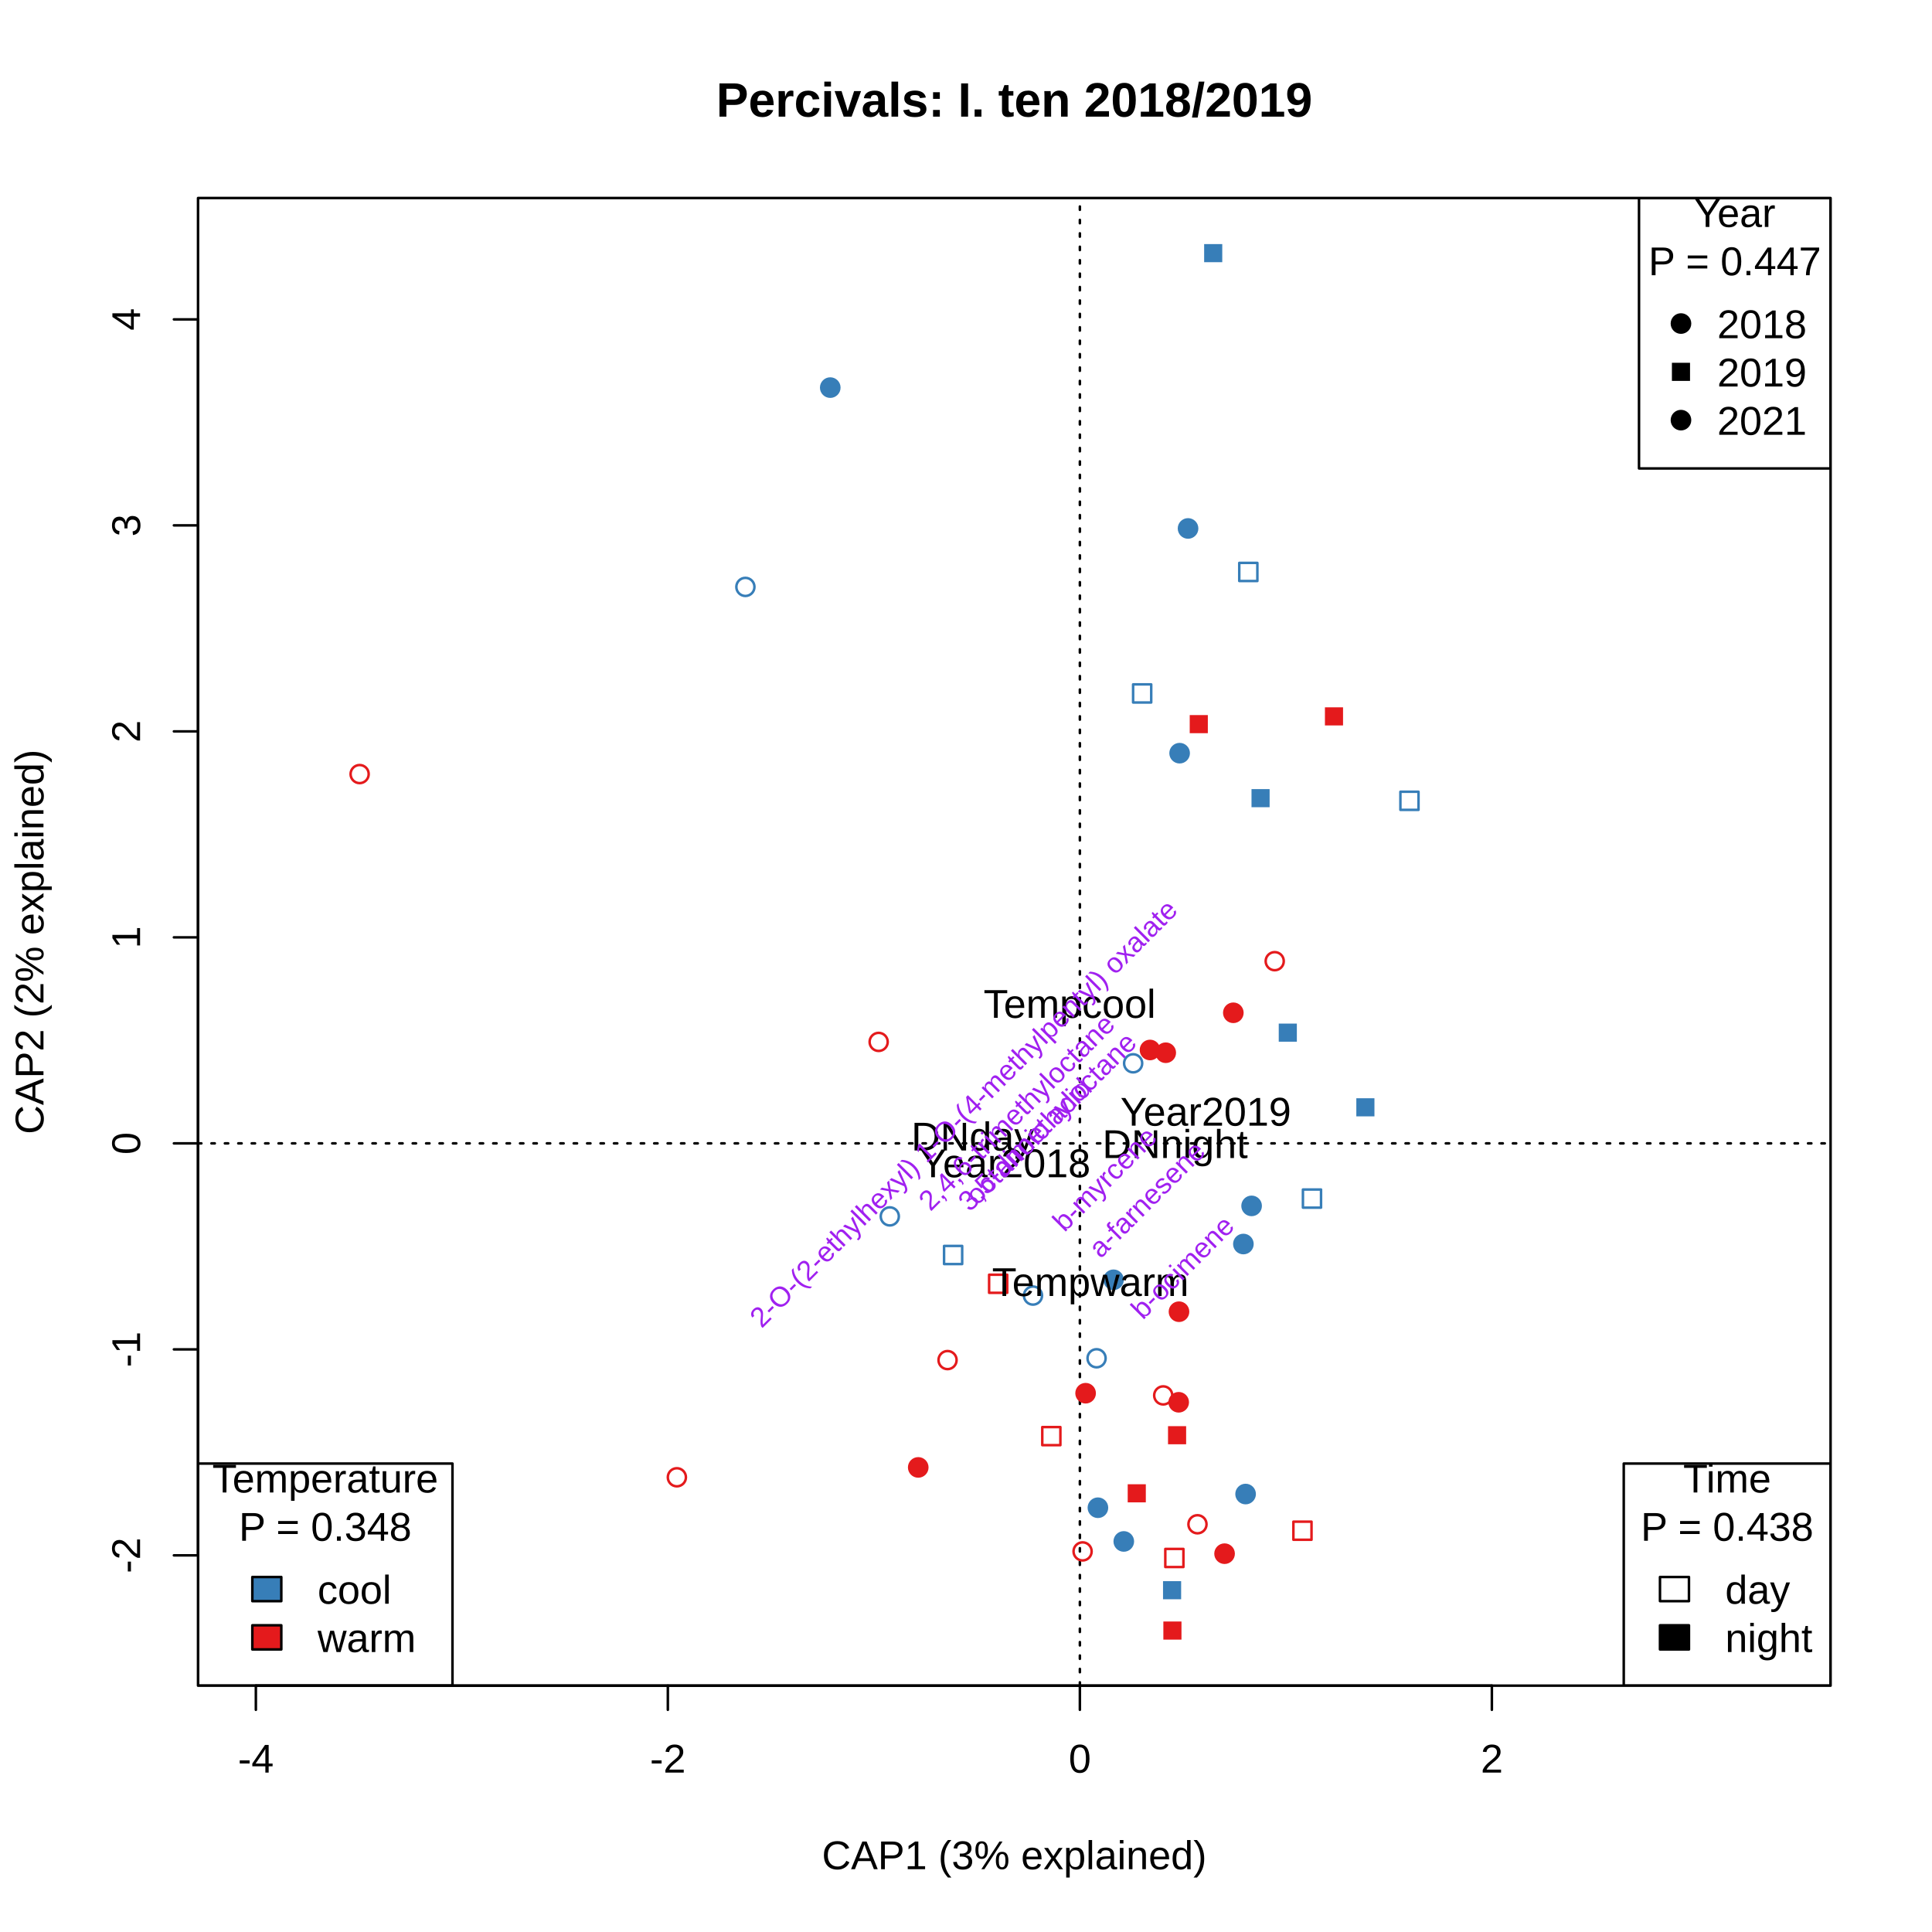
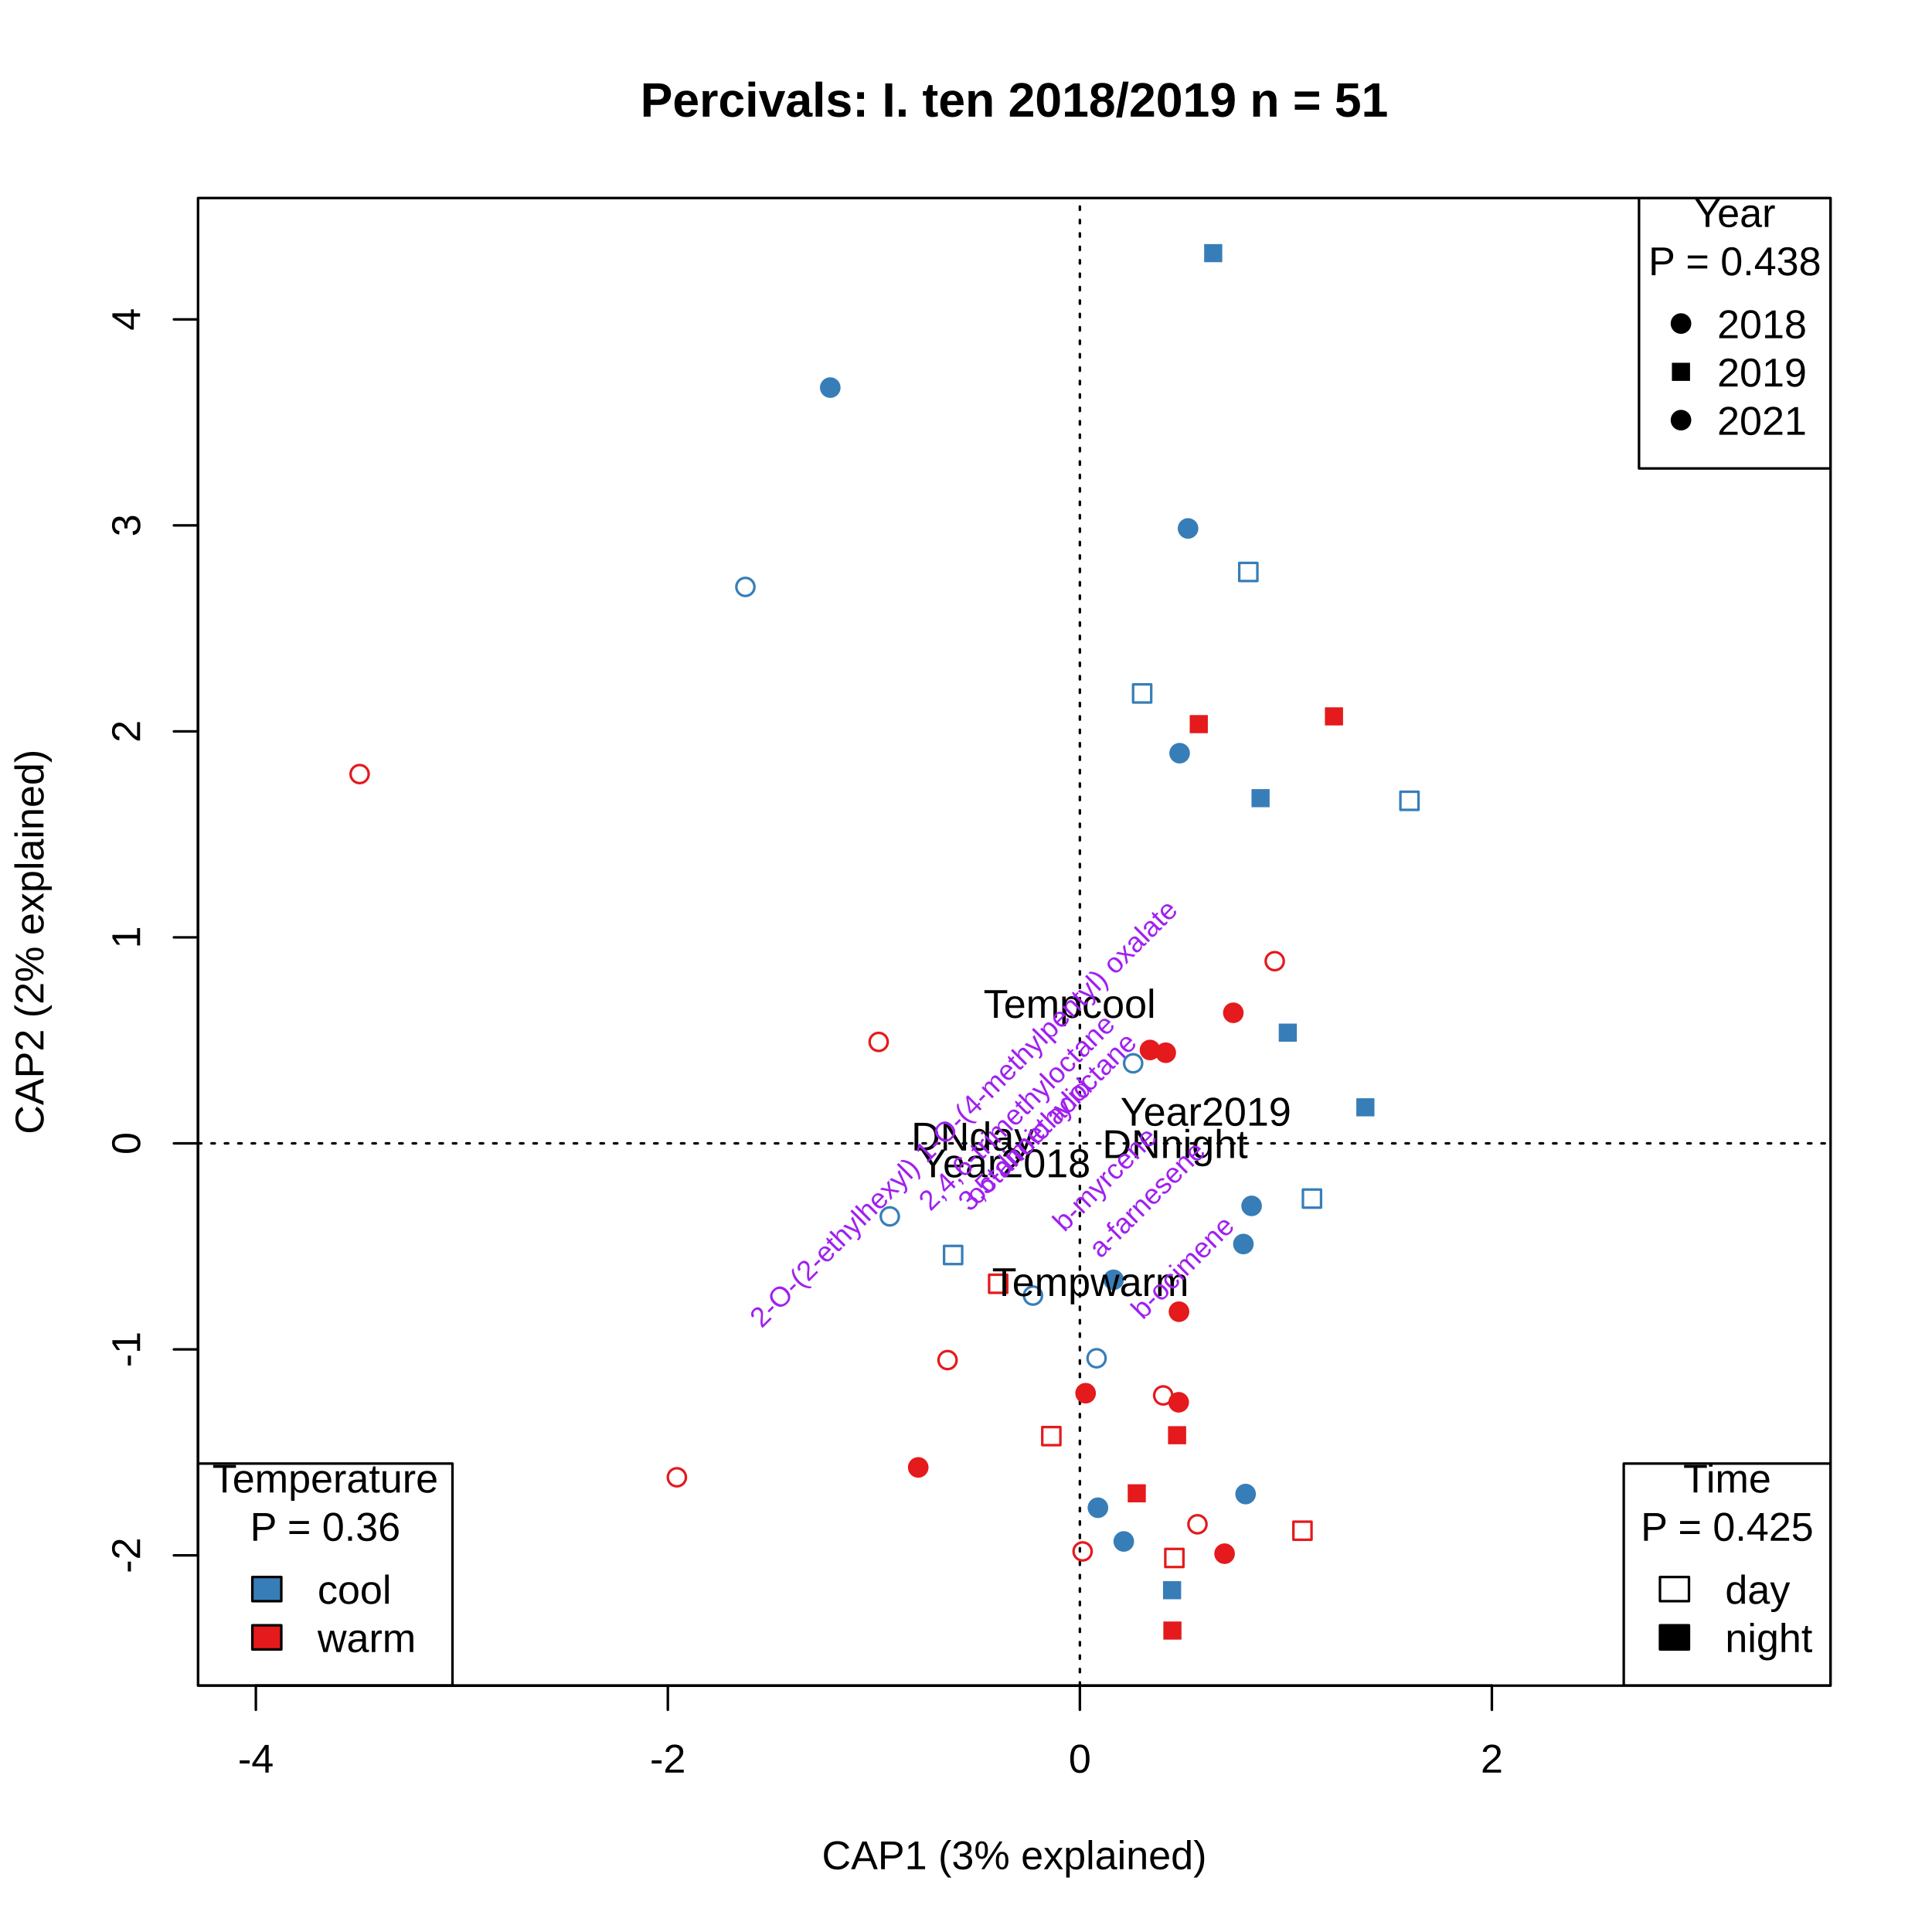
<svg xmlns="http://www.w3.org/2000/svg" class="svglite" width="576.00pt" height="576.00pt" viewBox="0 0 576.00 576.00">
  <defs>
    <style type="text/css">
    .svglite line, .svglite polyline, .svglite polygon, .svglite path, .svglite rect, .svglite circle {
      fill: none;
      stroke: #000000;
      stroke-linecap: round;
      stroke-linejoin: round;
      stroke-miterlimit: 10.00;
    }
    .svglite text {
      white-space: pre;
    }
  </style>
  </defs>
  <rect width="100%" height="100%" style="stroke: none; fill: #FFFFFF;" />
  <defs>
    <clipPath id="cpMC4wMHw1NzYuMDB8MC4wMHw1NzYuMDA=">
      <rect x="0.00" y="0.00" width="576.00" height="576.00" />
    </clipPath>
  </defs>
  <g clip-path="url(#cpMC4wMHw1NzYuMDB8MC4wMHw1NzYuMDA=)">
</g>
  <defs>
    <clipPath id="cpNTkuMDR8NTQ1Ljc2fDU5LjA0fDUwMi41Ng==">
      <rect x="59.04" y="59.04" width="486.72" height="443.52" />
    </clipPath>
  </defs>
  <g clip-path="url(#cpNTkuMDR8NTQ1Ljc2fDU5LjA0fDUwMi41Ng==)">
</g>
  <g clip-path="url(#cpMC4wMHw1NzYuMDB8MC4wMHw1NzYuMDA=)">
    <line x1="76.28" y1="502.56" x2="444.78" y2="502.56" style="stroke-width: 0.75;" />
    <line x1="76.28" y1="502.56" x2="76.28" y2="509.76" style="stroke-width: 0.75;" />
    <line x1="199.11" y1="502.56" x2="199.11" y2="509.76" style="stroke-width: 0.75;" />
    <line x1="321.95" y1="502.56" x2="321.95" y2="509.76" style="stroke-width: 0.75;" />
    <line x1="444.78" y1="502.56" x2="444.78" y2="509.76" style="stroke-width: 0.75;" />
    <text x="76.28" y="528.48" text-anchor="middle" style="font-size: 12.00px; font-family: &quot;Arial&quot;;">-4</text>
    <text x="199.11" y="528.48" text-anchor="middle" style="font-size: 12.00px; font-family: &quot;Arial&quot;;">-2</text>
    <text x="321.95" y="528.48" text-anchor="middle" style="font-size: 12.00px; font-family: &quot;Arial&quot;;">0</text>
    <text x="444.78" y="528.48" text-anchor="middle" style="font-size: 12.00px; font-family: &quot;Arial&quot;;">2</text>
    <line x1="59.04" y1="463.71" x2="59.04" y2="95.22" style="stroke-width: 0.75;" />
    <line x1="59.04" y1="463.71" x2="51.84" y2="463.71" style="stroke-width: 0.75;" />
    <line x1="59.04" y1="402.30" x2="51.84" y2="402.30" style="stroke-width: 0.75;" />
    <line x1="59.04" y1="340.88" x2="51.84" y2="340.88" style="stroke-width: 0.75;" />
    <line x1="59.04" y1="279.46" x2="51.84" y2="279.46" style="stroke-width: 0.75;" />
    <line x1="59.04" y1="218.05" x2="51.84" y2="218.05" style="stroke-width: 0.75;" />
    <line x1="59.04" y1="156.63" x2="51.84" y2="156.63" style="stroke-width: 0.75;" />
    <line x1="59.04" y1="95.22" x2="51.84" y2="95.22" style="stroke-width: 0.75;" />
    <text transform="translate(41.76,463.71) rotate(-90)" text-anchor="middle" style="font-size: 12.00px; font-family: &quot;Arial&quot;;">-2</text>
    <text transform="translate(41.76,402.30) rotate(-90)" text-anchor="middle" style="font-size: 12.00px; font-family: &quot;Arial&quot;;">-1</text>
    <text transform="translate(41.76,340.88) rotate(-90)" text-anchor="middle" style="font-size: 12.00px; font-family: &quot;Arial&quot;;">0</text>
    <text transform="translate(41.76,279.46) rotate(-90)" text-anchor="middle" style="font-size: 12.00px; font-family: &quot;Arial&quot;;">1</text>
    <text transform="translate(41.76,218.05) rotate(-90)" text-anchor="middle" style="font-size: 12.00px; font-family: &quot;Arial&quot;;">2</text>
    <text transform="translate(41.76,156.63) rotate(-90)" text-anchor="middle" style="font-size: 12.00px; font-family: &quot;Arial&quot;;">3</text>
    <text transform="translate(41.76,95.22) rotate(-90)" text-anchor="middle" style="font-size: 12.00px; font-family: &quot;Arial&quot;;">4</text>
    <polygon points="59.04,502.56 545.76,502.56 545.76,59.04 59.04,59.04 " style="stroke-width: 0.75;" />
    <text x="302.40" y="557.28" text-anchor="middle" style="font-size: 12.00px; font-family: &quot;Arial&quot;;">CAP1 (3% explained)</text>
    <text transform="translate(12.96,280.80) rotate(-90)" text-anchor="middle" style="font-size: 12.00px; font-family: &quot;Arial&quot;;">CAP2 (2% explained)</text>
  </g>
  <g clip-path="url(#cpNTkuMDR8NTQ1Ljc2fDU5LjA0fDUwMi41Ng==)">
    <line x1="59.04" y1="340.88" x2="545.76" y2="340.88" style="stroke-width: 0.75; stroke-dasharray: 1.00,3.00;" />
    <line x1="321.95" y1="502.56" x2="321.95" y2="59.04" style="stroke-width: 0.75; stroke-dasharray: 1.00,3.00;" />
  </g>
  <g clip-path="url(#cpMC4wMHw1NzYuMDB8MC4wMHw1NzYuMDA=)">
-     <text x="302.40" y="34.77" text-anchor="middle" style="font-size: 14.40px; font-weight: bold; font-family: &quot;Arial&quot;;">Percivals: I. ten 2018/2019</text>
+     <text x="302.40" y="34.77" text-anchor="middle" style="font-size: 14.40px; font-weight: bold; font-family: &quot;Arial&quot;;">Percivals: I. ten 2018/2019 n = 51</text>
  </g>
  <g clip-path="url(#cpNTkuMDR8NTQ1Ljc2fDU5LjA0fDUwMi41Ng==)">
    <rect x="59.04" y="436.34" width="75.86" height="66.22" style="stroke-width: 0.75;" />
    <rect x="75.23" y="470.16" width="8.64" height="7.20" style="stroke-width: 0.75; fill: #377EB8;" />
    <rect x="75.23" y="484.56" width="8.64" height="7.20" style="stroke-width: 0.75; fill: #E41A1C;" />
    <text x="96.97" y="444.96" text-anchor="middle" style="font-size: 12.00px; font-family: &quot;Arial&quot;;">Temperature </text>
-     <text x="96.97" y="459.36" text-anchor="middle" style="font-size: 12.00px; font-family: &quot;Arial&quot;;">P = 0.348</text>
+     <text x="96.97" y="459.36" text-anchor="middle" style="font-size: 12.00px; font-family: &quot;Arial&quot;;">P = 0.36</text>
    <text x="94.67" y="478.13" style="font-size: 12.00px; font-family: &quot;Arial&quot;;">cool</text>
    <text x="94.67" y="492.53" style="font-size: 12.00px; font-family: &quot;Arial&quot;;">warm</text>
    <rect x="484.10" y="436.34" width="61.66" height="66.22" style="stroke-width: 0.75;" />
    <rect x="494.90" y="470.16" width="8.64" height="7.20" style="stroke-width: 0.75;" />
    <rect x="494.90" y="484.56" width="8.64" height="7.20" style="stroke-width: 0.75; fill: #000000;" />
    <text x="514.93" y="444.96" text-anchor="middle" style="font-size: 12.00px; font-family: &quot;Arial&quot;;">Time </text>
-     <text x="514.93" y="459.36" text-anchor="middle" style="font-size: 12.00px; font-family: &quot;Arial&quot;;">P = 0.438</text>
+     <text x="514.93" y="459.36" text-anchor="middle" style="font-size: 12.00px; font-family: &quot;Arial&quot;;">P = 0.425</text>
    <text x="514.34" y="478.13" style="font-size: 12.00px; font-family: &quot;Arial&quot;;">day</text>
    <text x="514.34" y="492.53" style="font-size: 12.00px; font-family: &quot;Arial&quot;;">night</text>
    <rect x="488.65" y="59.04" width="57.11" height="80.62" style="stroke-width: 0.75;" />
    <circle cx="501.16" cy="96.46" r="2.70" style="stroke-width: 0.75; fill: #000000;" />
    <polygon points="498.46,113.56 503.86,113.56 503.86,108.16 498.46,108.16 " style="stroke-width: 0.75; stroke: none; fill: #000000;" />
    <circle cx="501.16" cy="125.26" r="2.70" style="stroke-width: 0.75; fill: #000000;" />
    <text x="517.21" y="67.66" text-anchor="middle" style="font-size: 12.00px; font-family: &quot;Arial&quot;;">Year </text>
-     <text x="517.21" y="82.06" text-anchor="middle" style="font-size: 12.00px; font-family: &quot;Arial&quot;;">P = 0.447</text>
+     <text x="517.21" y="82.06" text-anchor="middle" style="font-size: 12.00px; font-family: &quot;Arial&quot;;">P = 0.438</text>
    <text x="511.96" y="100.83" style="font-size: 12.00px; font-family: &quot;Arial&quot;;">2018</text>
    <text x="511.96" y="115.23" style="font-size: 12.00px; font-family: &quot;Arial&quot;;">2019</text>
    <text x="511.96" y="129.63" style="font-size: 12.00px; font-family: &quot;Arial&quot;;">2021</text>
    <rect x="281.46" y="371.46" width="5.40" height="5.40" style="stroke-width: 0.75; stroke: #377EB8;" />
    <polygon points="346.74,476.80 352.14,476.80 352.14,471.40 346.74,471.40 " style="stroke-width: 0.75; stroke: none; fill: #377EB8;" />
    <circle cx="265.28" cy="362.65" r="2.70" style="stroke-width: 0.75; stroke: #377EB8;" />
    <circle cx="32.41" cy="220.25" r="2.70" style="stroke-width: 0.75; stroke: #377EB8;" />
    <circle cx="373.15" cy="359.52" r="2.70" style="stroke-width: 0.75; stroke: #377EB8; fill: #377EB8;" />
    <circle cx="371.36" cy="445.43" r="2.70" style="stroke-width: 0.75; stroke: #377EB8; fill: #377EB8;" />
    <rect x="337.82" y="204.04" width="5.40" height="5.40" style="stroke-width: 0.75; stroke: #377EB8;" />
    <polygon points="359.00,78.17 364.40,78.17 364.40,72.77 359.00,72.77 " style="stroke-width: 0.75; stroke: none; fill: #377EB8;" />
    <circle cx="357.01" cy="454.44" r="2.70" style="stroke-width: 0.75; stroke: #E41A1C;" />
    <circle cx="107.22" cy="230.78" r="2.70" style="stroke-width: 0.75; stroke: #E41A1C;" />
    <circle cx="273.76" cy="437.49" r="2.70" style="stroke-width: 0.75; stroke: #E41A1C; fill: #E41A1C;" />
    <circle cx="367.70" cy="301.95" r="2.70" style="stroke-width: 0.75; stroke: #E41A1C; fill: #E41A1C;" />
    <polygon points="373.12,240.66 378.52,240.66 378.52,235.26 373.12,235.26 " style="stroke-width: 0.75; stroke: none; fill: #377EB8;" />
    <rect x="347.42" y="461.79" width="5.40" height="5.40" style="stroke-width: 0.75; stroke: #E41A1C;" />
    <polygon points="348.23,430.59 353.63,430.59 353.63,425.19 348.23,425.19 " style="stroke-width: 0.75; stroke: none; fill: #E41A1C;" />
    <polygon points="336.21,447.91 341.61,447.91 341.61,442.51 336.21,442.51 " style="stroke-width: 0.75; stroke: none; fill: #E41A1C;" />
    <rect x="294.89" y="380.04" width="5.40" height="5.40" style="stroke-width: 0.75; stroke: #E41A1C;" />
    <polygon points="346.84,488.83 352.24,488.83 352.24,483.43 346.84,483.43 " style="stroke-width: 0.75; stroke: none; fill: #E41A1C;" />
    <circle cx="282.50" cy="405.49" r="2.70" style="stroke-width: 0.75; stroke: #E41A1C;" />
    <circle cx="261.96" cy="310.63" r="2.70" style="stroke-width: 0.75; stroke: #E41A1C;" />
    <circle cx="351.50" cy="391.07" r="2.70" style="stroke-width: 0.75; stroke: #E41A1C; fill: #E41A1C;" />
    <circle cx="347.55" cy="313.86" r="2.70" style="stroke-width: 0.75; stroke: #E41A1C; fill: #E41A1C;" />
    <circle cx="201.80" cy="440.43" r="2.70" style="stroke-width: 0.75; stroke: #E41A1C;" />
    <circle cx="365.09" cy="463.21" r="2.70" style="stroke-width: 0.75; stroke: #E41A1C; fill: #E41A1C;" />
    <rect x="385.61" y="453.66" width="5.40" height="5.40" style="stroke-width: 0.75; stroke: #E41A1C;" />
    <polygon points="354.70,218.59 360.10,218.59 360.10,213.19 354.70,213.19 " style="stroke-width: 0.75; stroke: none; fill: #E41A1C;" />
    <circle cx="322.76" cy="462.53" r="2.70" style="stroke-width: 0.75; stroke: #E41A1C;" />
    <circle cx="380.04" cy="286.56" r="2.70" style="stroke-width: 0.75; stroke: #E41A1C;" />
    <circle cx="323.66" cy="415.37" r="2.70" style="stroke-width: 0.75; stroke: #E41A1C; fill: #E41A1C;" />
    <circle cx="342.86" cy="313.04" r="2.70" style="stroke-width: 0.75; stroke: #E41A1C; fill: #E41A1C;" />
    <rect x="388.45" y="354.64" width="5.40" height="5.40" style="stroke-width: 0.75; stroke: #377EB8;" />
    <polygon points="381.24,310.57 386.64,310.57 386.64,305.17 381.24,305.17 " style="stroke-width: 0.75; stroke: none; fill: #377EB8;" />
    <circle cx="346.80" cy="416.02" r="2.70" style="stroke-width: 0.75; stroke: #E41A1C;" />
    <circle cx="351.41" cy="418.07" r="2.70" style="stroke-width: 0.75; stroke: #E41A1C; fill: #E41A1C;" />
    <rect x="310.74" y="425.46" width="5.40" height="5.40" style="stroke-width: 0.75; stroke: #E41A1C;" />
    <polygon points="395.01,216.28 400.41,216.28 400.41,210.88 395.01,210.88 " style="stroke-width: 0.75; stroke: none; fill: #E41A1C;" />
    <circle cx="337.83" cy="317.01" r="2.70" style="stroke-width: 0.75; stroke: #377EB8;" />
    <circle cx="222.23" cy="174.98" r="2.70" style="stroke-width: 0.75; stroke: #377EB8;" />
    <circle cx="370.70" cy="370.89" r="2.70" style="stroke-width: 0.75; stroke: #377EB8; fill: #377EB8;" />
    <circle cx="351.69" cy="224.55" r="2.70" style="stroke-width: 0.75; stroke: #377EB8; fill: #377EB8;" />
    <rect x="369.47" y="167.82" width="5.40" height="5.40" style="stroke-width: 0.75; stroke: #377EB8;" />
    <rect x="417.51" y="236.05" width="5.40" height="5.40" style="stroke-width: 0.75; stroke: #377EB8;" />
    <polygon points="404.37,332.83 409.77,332.83 409.77,327.43 404.37,327.43 " style="stroke-width: 0.75; stroke: none; fill: #377EB8;" />
    <circle cx="247.53" cy="115.56" r="2.70" style="stroke-width: 0.75; stroke: #377EB8; fill: #377EB8;" />
    <circle cx="49.87" cy="200.30" r="2.70" style="stroke-width: 0.75; stroke: #377EB8;" />
    <circle cx="331.98" cy="381.55" r="2.70" style="stroke-width: 0.75; stroke: #377EB8; fill: #377EB8;" />
    <circle cx="327.33" cy="449.51" r="2.70" style="stroke-width: 0.75; stroke: #377EB8; fill: #377EB8;" />
    <circle cx="307.97" cy="386.26" r="2.70" style="stroke-width: 0.75; stroke: #377EB8;" />
    <circle cx="326.93" cy="404.95" r="2.70" style="stroke-width: 0.75; stroke: #377EB8;" />
    <circle cx="335.04" cy="459.56" r="2.70" style="stroke-width: 0.75; stroke: #377EB8; fill: #377EB8;" />
    <circle cx="354.20" cy="157.55" r="2.70" style="stroke-width: 0.75; stroke: #377EB8; fill: #377EB8;" />
    <text x="299.66" y="350.97" text-anchor="middle" style="font-size: 12.00px; font-family: &quot;Arial&quot;;">Year2018</text>
    <text x="359.48" y="335.60" text-anchor="middle" style="font-size: 12.00px; font-family: &quot;Arial&quot;;">Year2019</text>
    <text x="290.01" y="343.00" text-anchor="middle" style="font-size: 12.00px; font-family: &quot;Arial&quot;;">DNday</text>
    <text x="350.33" y="345.25" text-anchor="middle" style="font-size: 12.00px; font-family: &quot;Arial&quot;;">DNnight</text>
    <text x="318.91" y="303.45" text-anchor="middle" style="font-size: 12.00px; font-family: &quot;Arial&quot;;">Tempcool</text>
    <text x="325.10" y="386.38" text-anchor="middle" style="font-size: 12.00px; font-family: &quot;Arial&quot;;">Tempwarm</text>
    <text transform="translate(343.97,359.56) rotate(-45)" text-anchor="middle" style="font-size: 8.40px;fill: #A020F0; font-family: &quot;Arial&quot;;">a-farnesene</text>
    <text transform="translate(331.38,353.53) rotate(-45)" text-anchor="middle" style="font-size: 8.40px;fill: #A020F0; font-family: &quot;Arial&quot;;">b-myrcene</text>
    <text transform="translate(354.58,379.83) rotate(-45)" text-anchor="middle" style="font-size: 8.40px;fill: #A020F0; font-family: &quot;Arial&quot;;">b-ocimene</text>
    <text transform="translate(323.18,337.54) rotate(-45)" text-anchor="middle" style="font-size: 8.40px;fill: none; font-family: &quot;Arial&quot;;">g-terpinene</text>
    <text transform="translate(323.66,345.83) rotate(-45)" text-anchor="middle" style="font-size: 8.40px;fill: none; font-family: &quot;Arial&quot;;">a-pinene</text>
    <text transform="translate(329.92,348.70) rotate(-45)" text-anchor="middle" style="font-size: 8.40px;fill: none; font-family: &quot;Arial&quot;;">bergamotene</text>
    <text transform="translate(322.25,342.22) rotate(-45)" text-anchor="middle" style="font-size: 8.40px;fill: none; font-family: &quot;Arial&quot;;">(3E)-4,8-dimethylnona-1,3,7-triene</text>
    <text transform="translate(322.47,343.72) rotate(-45)" text-anchor="middle" style="font-size: 8.40px;fill: none; font-family: &quot;Arial&quot;;">2-hexyldecan-1-ol</text>
    <text transform="translate(324.60,340.36) rotate(-45)" text-anchor="middle" style="font-size: 8.40px;fill: none; font-family: &quot;Arial&quot;;">(1R,2R)-cyclooctane-1,2-diol</text>
    <text transform="translate(321.97,342.86) rotate(-45)" text-anchor="middle" style="font-size: 8.40px;fill: none; font-family: &quot;Arial&quot;;">(1Z,4Z,7Z)-1,5,9,9-tetramethylcycloundeca-1,4,7-triene</text>
    <text transform="translate(320.53,344.93) rotate(-45)" text-anchor="middle" style="font-size: 8.40px;fill: none; font-family: &quot;Arial&quot;;">(E)-hex-2-enal</text>
    <text transform="translate(321.17,345.12) rotate(-45)" text-anchor="middle" style="font-size: 8.40px;fill: none; font-family: &quot;Arial&quot;;">(Z)-3-methylundec-2-ene</text>
    <text transform="translate(320.85,341.45) rotate(-45)" text-anchor="middle" style="font-size: 8.40px;fill: none; font-family: &quot;Arial&quot;;">(2E)-2,7-dimethylocta-2,6-dien-1-ol</text>
    <text transform="translate(325.39,340.85) rotate(-45)" text-anchor="middle" style="font-size: 8.40px;fill: none; font-family: &quot;Arial&quot;;">(E)-hex-3-en-1-ol</text>
    <text transform="translate(325.13,345.03) rotate(-45)" text-anchor="middle" style="font-size: 8.40px;fill: none; font-family: &quot;Arial&quot;;">[(E)-hex-3-enyl] acetate</text>
    <text transform="translate(323.80,337.73) rotate(-45)" text-anchor="middle" style="font-size: 8.40px;fill: none; font-family: &quot;Arial&quot;;">pseudoionone</text>
    <text transform="translate(323.58,342.52) rotate(-45)" text-anchor="middle" style="font-size: 8.40px;fill: none; font-family: &quot;Arial&quot;;">methyl benzoate</text>
    <text transform="translate(324.13,343.24) rotate(-45)" text-anchor="middle" style="font-size: 8.40px;fill: none; font-family: &quot;Arial&quot;;">b-caryophyllene</text>
    <text transform="translate(323.92,344.53) rotate(-45)" text-anchor="middle" style="font-size: 8.40px;fill: none; font-family: &quot;Arial&quot;;">[(Z)-hex-3-enyl] butanoate</text>
    <text transform="translate(324.82,341.54) rotate(-45)" text-anchor="middle" style="font-size: 8.40px;fill: none; font-family: &quot;Arial&quot;;">nonyl prop-1-en-2-yl carbonate</text>
    <text transform="translate(323.75,341.01) rotate(-45)" text-anchor="middle" style="font-size: 8.40px;fill: none; font-family: &quot;Arial&quot;;">a-copaene</text>
    <text transform="translate(323.79,343.66) rotate(-45)" text-anchor="middle" style="font-size: 8.40px;fill: none; font-family: &quot;Arial&quot;;">nonylcyclopropane</text>
    <text transform="translate(330.44,346.41) rotate(-45)" text-anchor="middle" style="font-size: 8.40px;fill: none; font-family: &quot;Arial&quot;;">4,6-dimethyldodecane</text>
    <text transform="translate(326.44,344.83) rotate(-45)" text-anchor="middle" style="font-size: 8.40px;fill: none; font-family: &quot;Arial&quot;;">a-terpineol</text>
    <text transform="translate(322.92,346.44) rotate(-45)" text-anchor="middle" style="font-size: 8.40px;fill: none; font-family: &quot;Arial&quot;;">linalool</text>
    <text transform="translate(305.13,333.61) rotate(-45)" text-anchor="middle" style="font-size: 8.40px;fill: #A020F0; font-family: &quot;Arial&quot;;">2,4,6-trimethyloctane</text>
    <text transform="translate(314.24,336.42) rotate(-45)" text-anchor="middle" style="font-size: 8.40px;fill: #A020F0; font-family: &quot;Arial&quot;;">3,5-dimethyloctane</text>
    <text transform="translate(308.66,342.28) rotate(-45)" text-anchor="middle" style="font-size: 8.40px;fill: #A020F0; font-family: &quot;Arial&quot;;">octanoic acid</text>
    <text transform="translate(289.29,333.98) rotate(-45)" text-anchor="middle" style="font-size: 8.40px;fill: #A020F0; font-family: &quot;Arial&quot;;">2-O-(2-ethylhexyl) 1-O-(4-methylpentyl) oxalate</text>
    <text transform="translate(329.13,346.35) rotate(-45)" text-anchor="middle" style="font-size: 8.40px;fill: none; font-family: &quot;Arial&quot;;">petasitene</text>
    <text transform="translate(328.27,342.56) rotate(-45)" text-anchor="middle" style="font-size: 8.40px;fill: none; font-family: &quot;Arial&quot;;">trans-a-bergamotene</text>
    <text transform="translate(316.68,336.73) rotate(-45)" text-anchor="middle" style="font-size: 8.40px;fill: none; font-family: &quot;Arial&quot;;">2-methylundecane</text>
    <text transform="translate(323.61,341.41) rotate(-45)" text-anchor="middle" style="font-size: 8.40px;fill: none; font-family: &quot;Arial&quot;;">2-phenylacetonitrile</text>
    <text transform="translate(322.72,344.45) rotate(-45)" text-anchor="middle" style="font-size: 8.40px;fill: none; font-family: &quot;Arial&quot;;">3-methylbutanal oxime</text>
  </g>
</svg>
